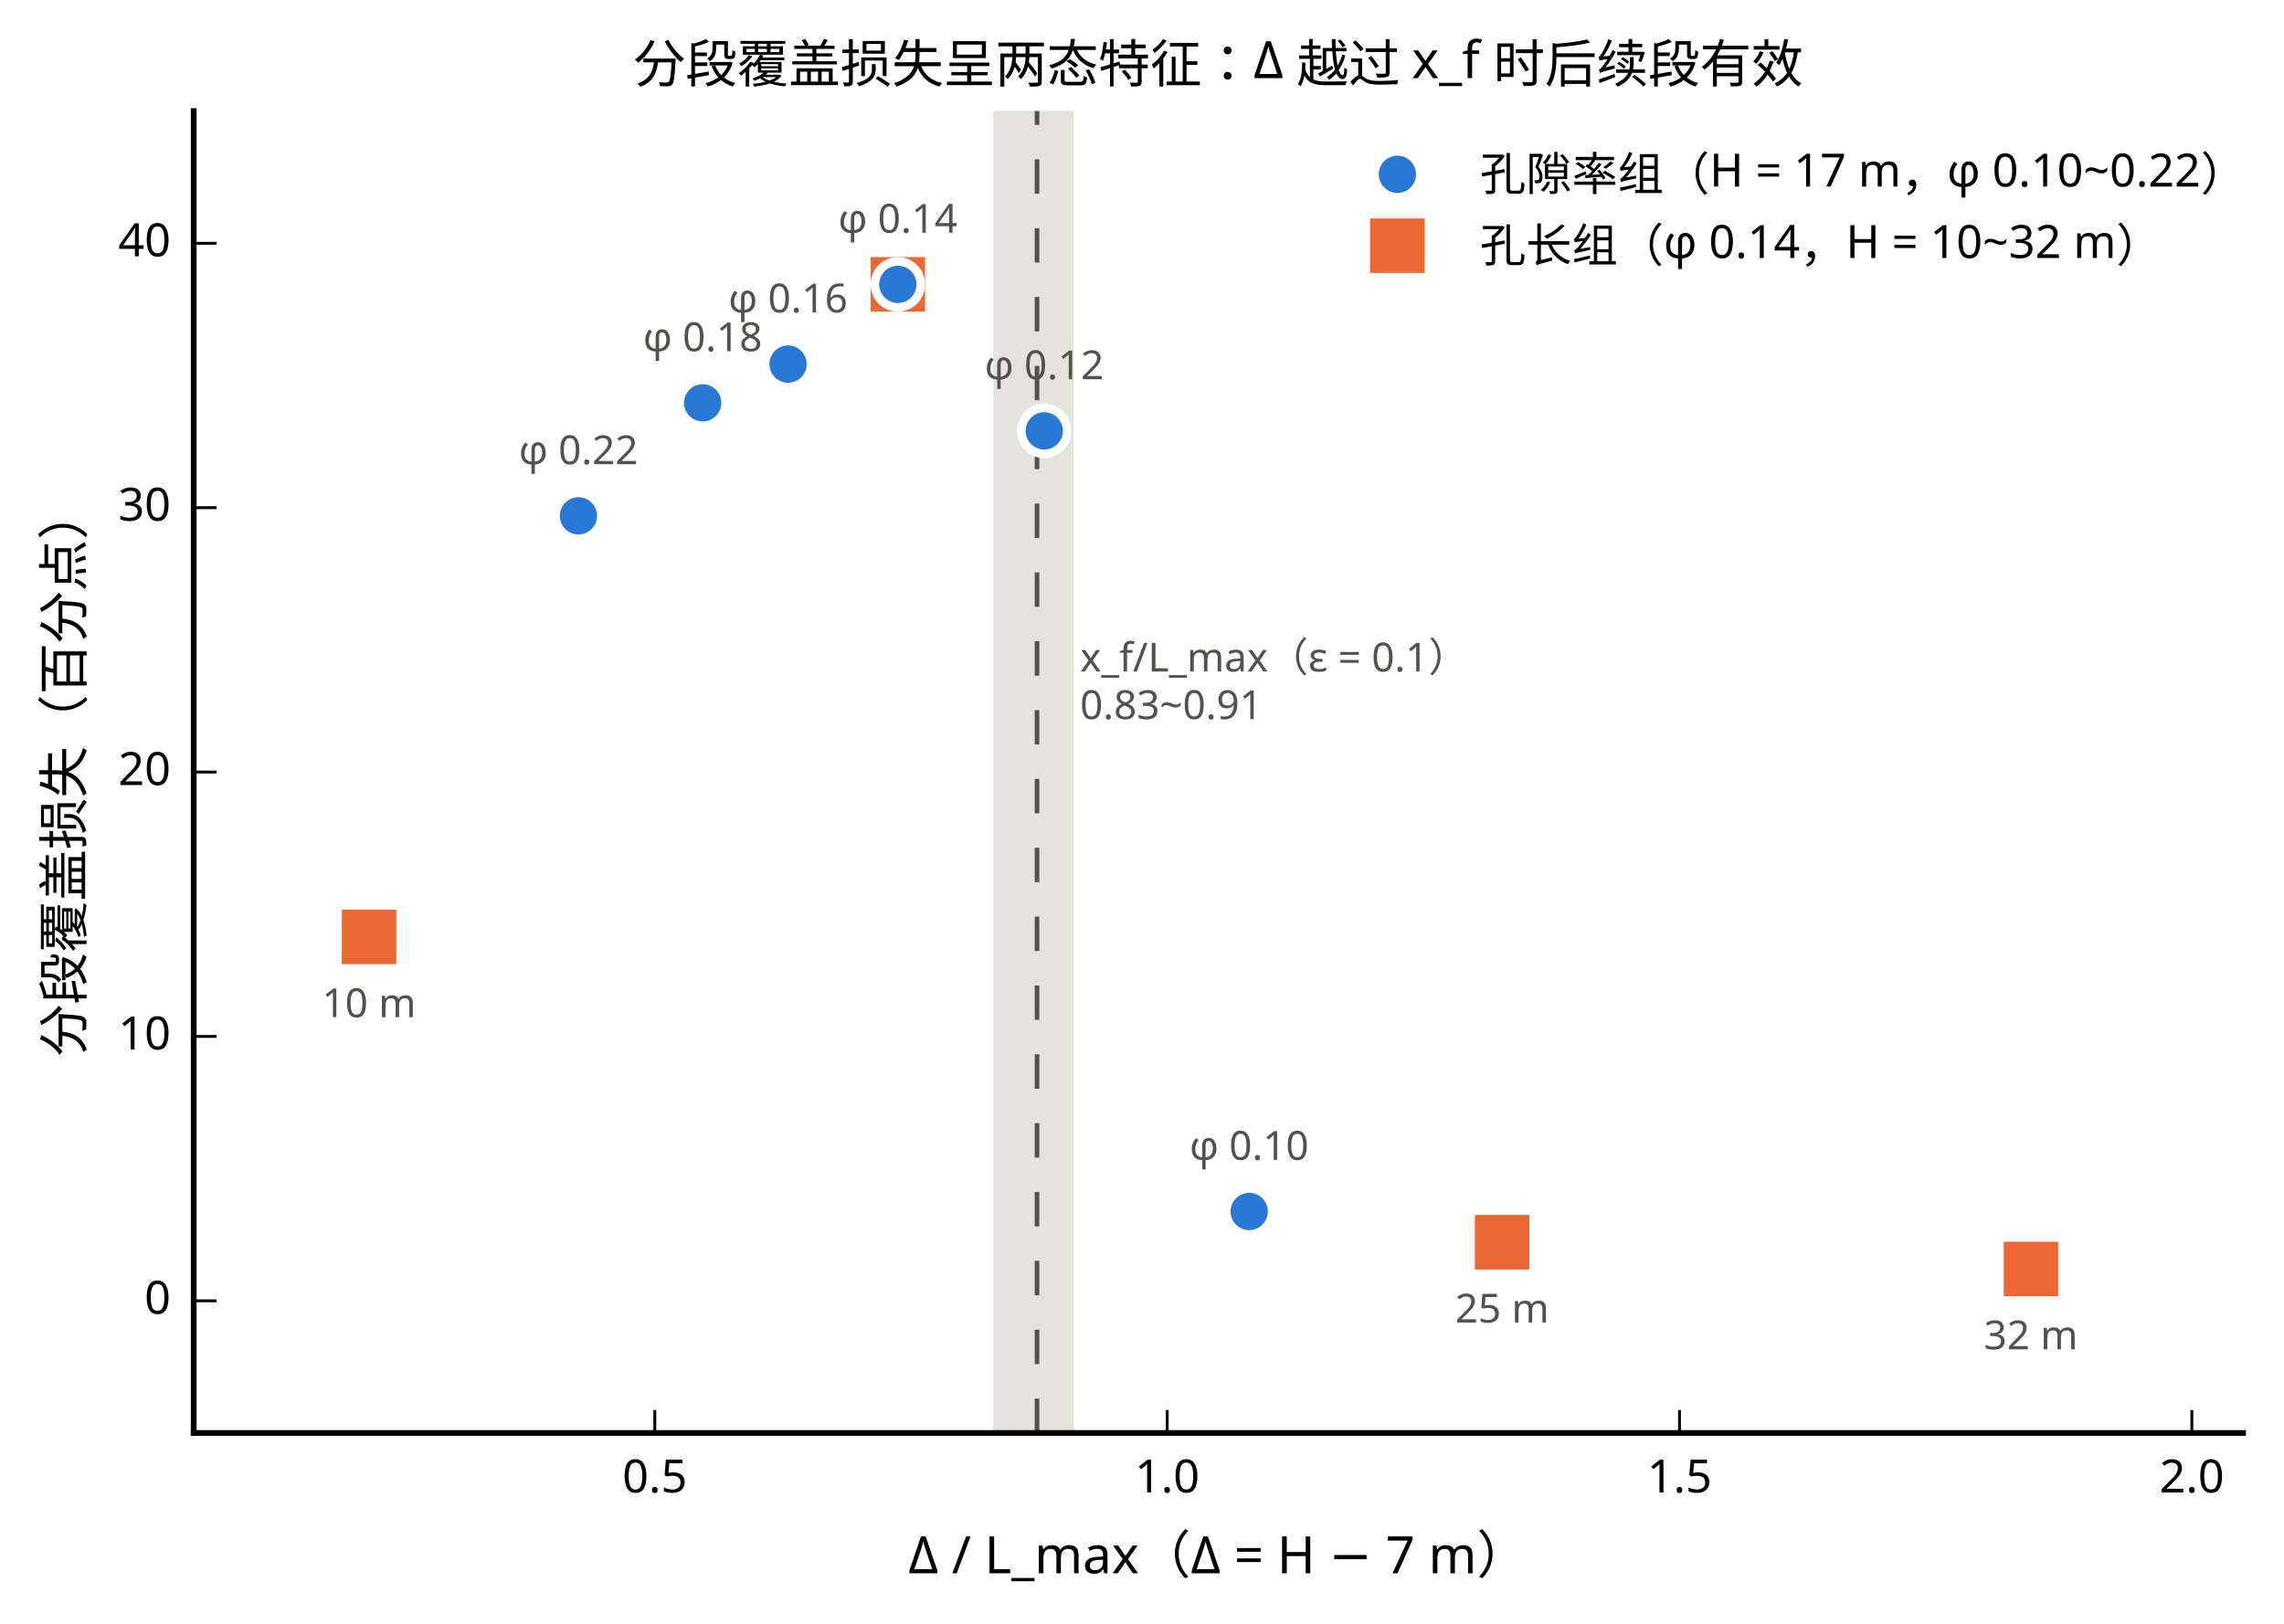
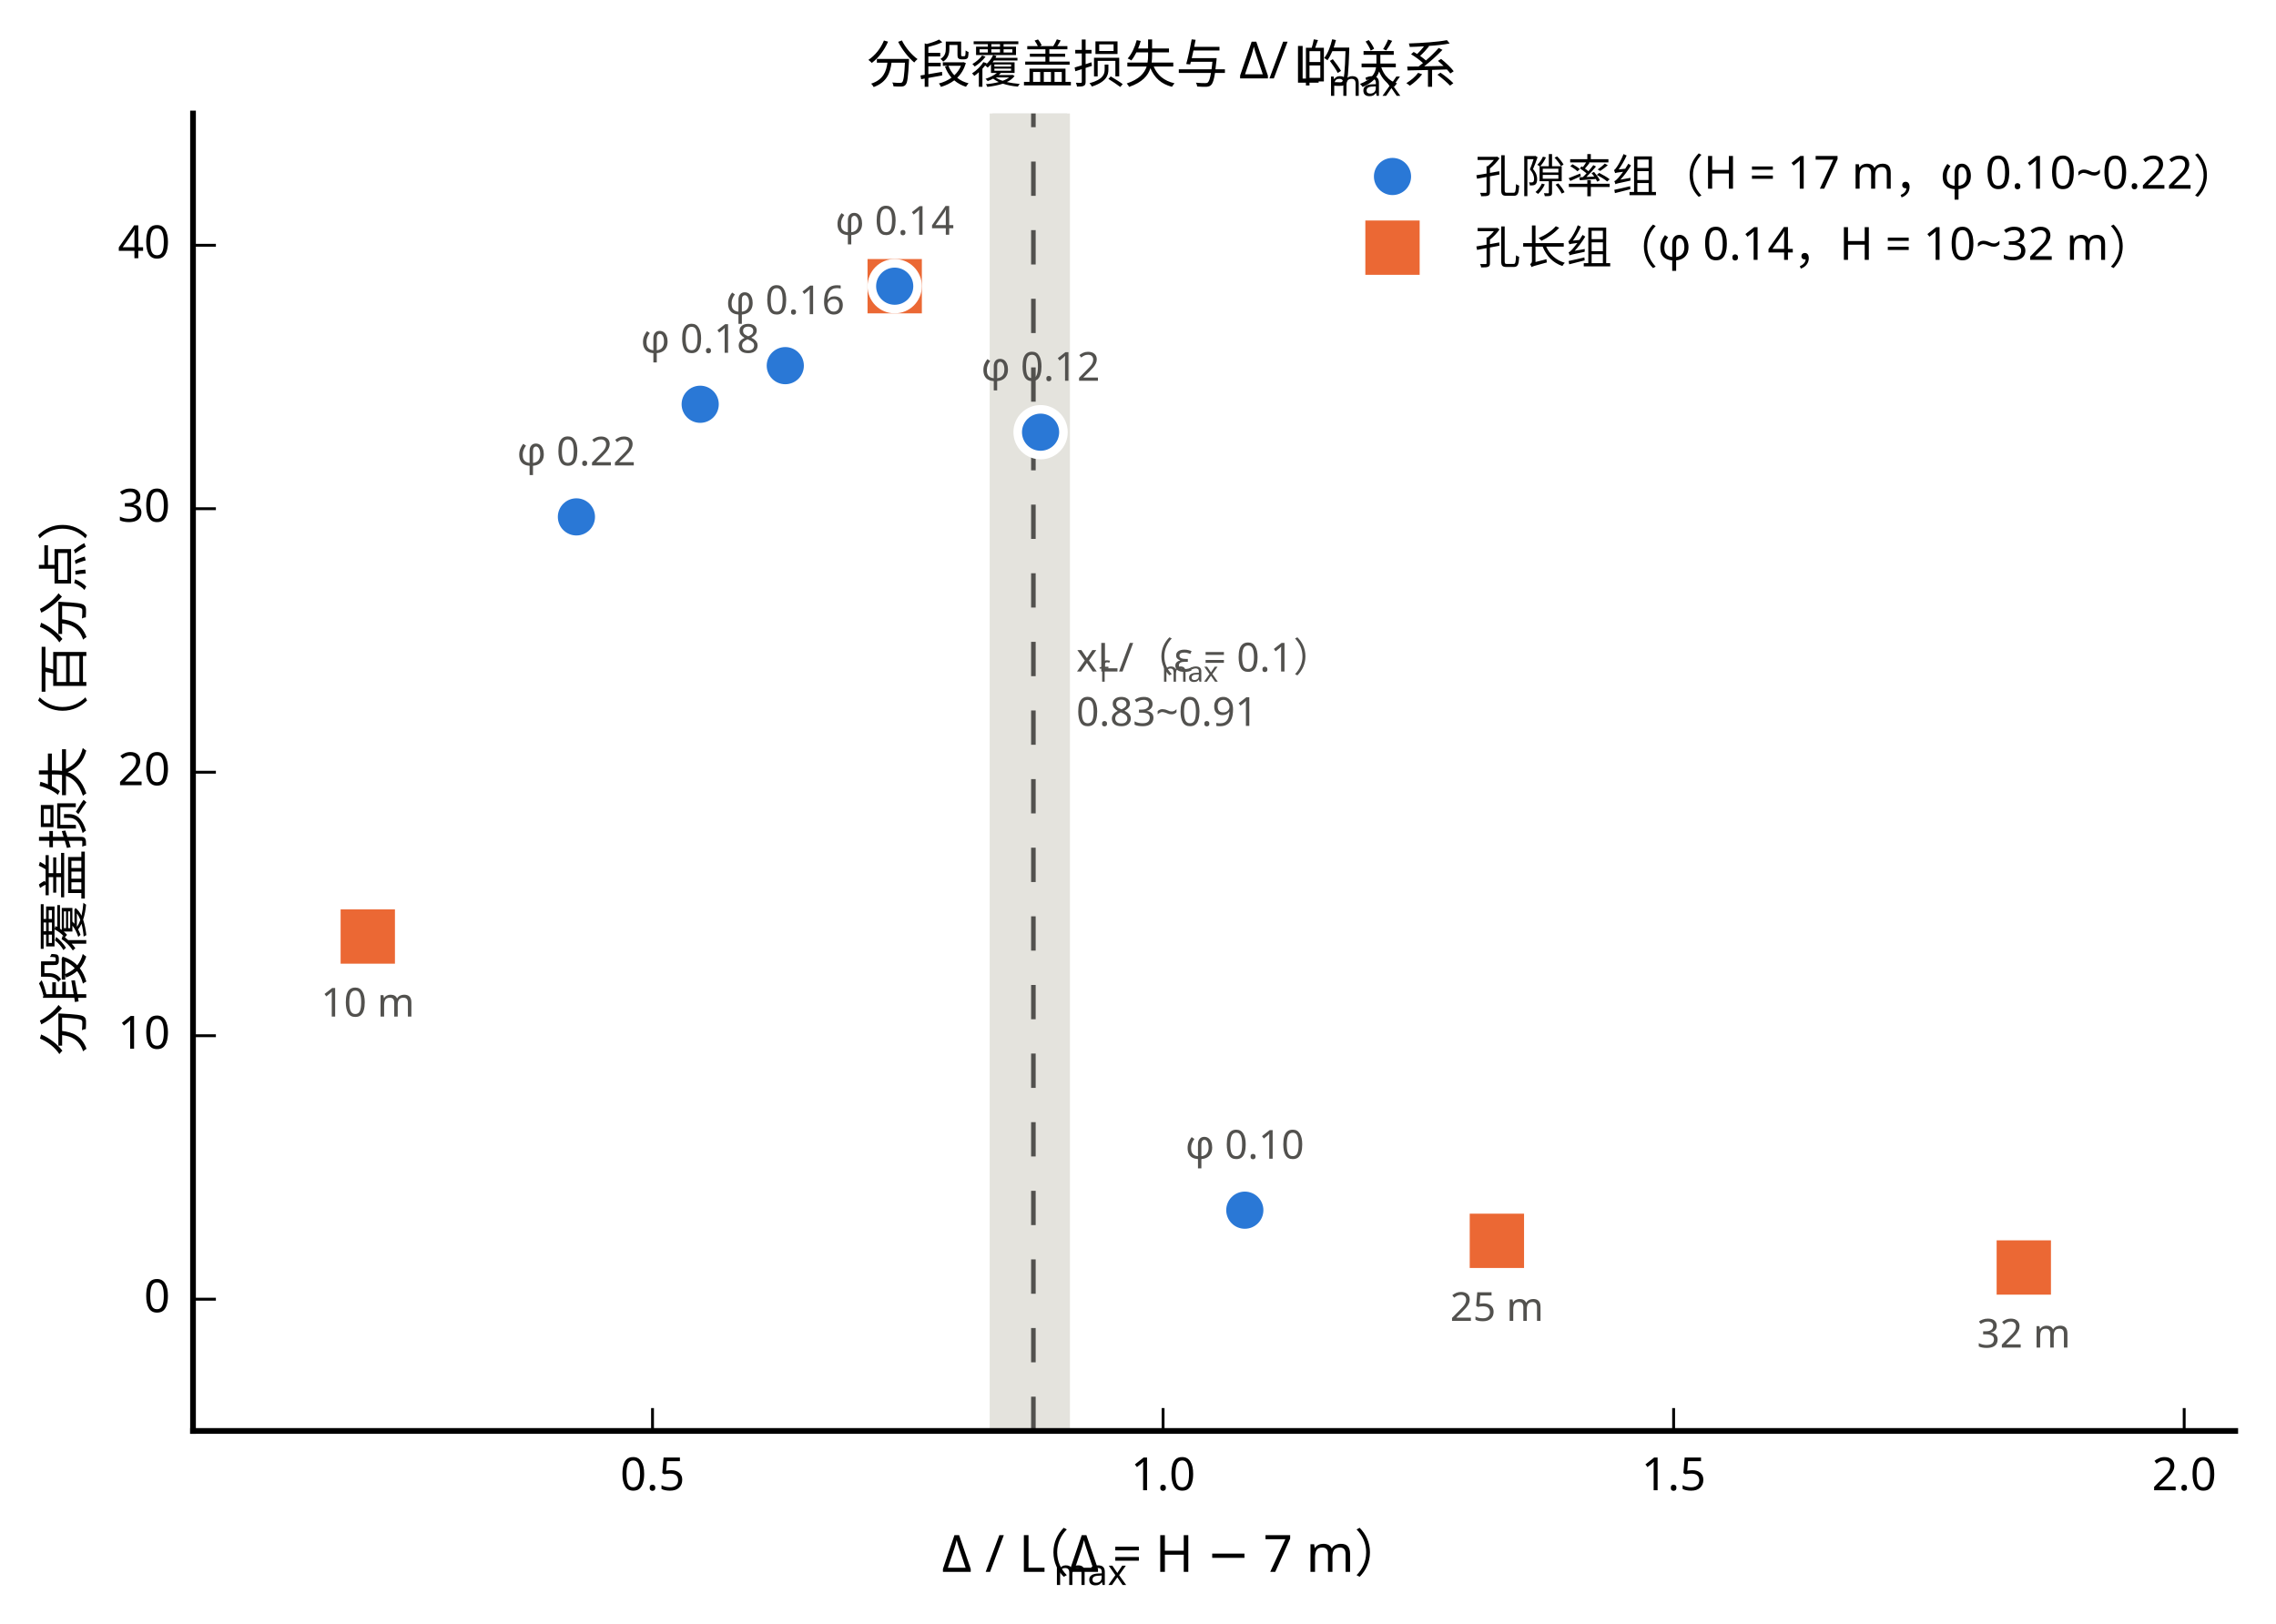
- <svg xmlns="http://www.w3.org/2000/svg" xmlns:xlink="http://www.w3.org/1999/xlink" height="283pt" version="1.1" viewBox="0 0 398 283" width="398pt">
+ <svg xmlns="http://www.w3.org/2000/svg" xmlns:xlink="http://www.w3.org/1999/xlink" height="284pt" version="1.1" viewBox="0 0 398 284" width="398pt">
  <defs>
    <style type="text/css">
*{stroke-linecap:butt;stroke-linejoin:round;}
  </style>
  </defs>
  <g id="figure_1">
    <g id="patch_1">
-       <path d=" M-3.55271e-15 283.478 L398.072 283.478 L398.072 0 L-3.55271e-15 0 z " style="fill:#ffffff;" />
+       <path d=" M-3.55271e-15 284.82 L398.072 284.82 L398.072 0 L-3.55271e-15 0 z " style="fill:#ffffff;" />
    </g>
    <g id="axes_1">
      <g id="patch_2">
-         <path d=" M33.752 249.763 L390.872 249.763 L390.872 19.363 L33.752 19.363 z " style="fill:#ffffff;" />
+         <path d=" M33.752 250.25 L390.872 250.25 L390.872 19.85 L33.752 19.85 z " style="fill:#ffffff;" />
      </g>
      <g id="patch_3">
-         <path clip-path="url(#p0694060bf0)" d=" M173.565 249.763 L173.565 19.363 L186.6 19.363 L186.6 249.763 z " style="fill:#e4e3dd;stroke:#e4e3dd;stroke-linejoin:miter;" />
+         <path clip-path="url(#pa930409012)" d=" M173.565 250.25 L173.565 19.85 L186.6 19.85 L186.6 250.25 z " style="fill:#e4e3dd;stroke:#e4e3dd;stroke-linejoin:miter;" />
      </g>
      <g id="line2d_1">
-         <path clip-path="url(#p0694060bf0)" d=" M180.707 249.763 L180.707 19.363" style="fill:none;stroke:#52514e;stroke-dasharray:6,6;stroke-dashoffset:0.0;stroke-width:0.8;" />
+         <path clip-path="url(#pa930409012)" d=" M180.707 250.25 L180.707 19.85" style="fill:none;stroke:#52514e;stroke-dasharray:6,6;stroke-dashoffset:0.0;stroke-width:0.8;" />
      </g>
      <g id="patch_4">
-         <path d=" M33.752 249.763 L390.872 249.763" style="fill:none;stroke:#000000;stroke-linecap:square;stroke-linejoin:miter;" />
+         <path d=" M33.752 250.25 L390.872 250.25" style="fill:none;stroke:#000000;stroke-linecap:square;stroke-linejoin:miter;" />
      </g>
      <g id="patch_5">
-         <path d=" M33.752 249.763 L33.752 19.363" style="fill:none;stroke:#000000;stroke-linecap:square;stroke-linejoin:miter;" />
+         <path d=" M33.752 250.25 L33.752 19.85" style="fill:none;stroke:#000000;stroke-linecap:square;stroke-linejoin:miter;" />
      </g>
      <g id="matplotlib.axis_1">
        <g id="xtick_1">
          <g id="line2d_2">
            <defs>
              <path d=" M0 0 L0 -4" id="m93b0483c22" style="stroke:#000000;stroke-width:0.5;" />
            </defs>
            <g>
-               <use style="stroke:#000000;stroke-width:0.5;" x="114.105" xlink:href="#m93b0483c22" y="249.763" />
+               <use style="stroke:#000000;stroke-width:0.5;" x="114.105" xlink:href="#m93b0483c22" y="250.25" />
            </g>
          </g>
          <g id="text_1">
-             <text style="font-family:Noto Sans SC;font-size:8.0px;font-style:normal;text-anchor:middle;" transform="rotate(-0, 114.1045, 260.1309)" x="114.105" y="260.131">0.5</text>
+             <text style="font-family:Noto Sans SC;font-size:8.0px;font-style:normal;text-anchor:middle;" transform="rotate(-0, 114.1045, 260.6175)" x="114.105" y="260.618">0.5</text>
          </g>
        </g>
        <g id="xtick_2">
          <g id="line2d_3">
            <g>
-               <use style="stroke:#000000;stroke-width:0.5;" x="203.385" xlink:href="#m93b0483c22" y="249.763" />
+               <use style="stroke:#000000;stroke-width:0.5;" x="203.385" xlink:href="#m93b0483c22" y="250.25" />
            </g>
          </g>
          <g id="text_2">
-             <text style="font-family:Noto Sans SC;font-size:8.0px;font-style:normal;text-anchor:middle;" transform="rotate(-0, 203.3845, 260.1309)" x="203.385" y="260.131">1.0</text>
+             <text style="font-family:Noto Sans SC;font-size:8.0px;font-style:normal;text-anchor:middle;" transform="rotate(-0, 203.3845, 260.6175)" x="203.385" y="260.618">1.0</text>
          </g>
        </g>
        <g id="xtick_3">
          <g id="line2d_4">
            <g>
-               <use style="stroke:#000000;stroke-width:0.5;" x="292.664" xlink:href="#m93b0483c22" y="249.763" />
+               <use style="stroke:#000000;stroke-width:0.5;" x="292.664" xlink:href="#m93b0483c22" y="250.25" />
            </g>
          </g>
          <g id="text_3">
-             <text style="font-family:Noto Sans SC;font-size:8.0px;font-style:normal;text-anchor:middle;" transform="rotate(-0, 292.6645, 260.1309)" x="292.664" y="260.131">1.5</text>
+             <text style="font-family:Noto Sans SC;font-size:8.0px;font-style:normal;text-anchor:middle;" transform="rotate(-0, 292.6645, 260.6175)" x="292.664" y="260.618">1.5</text>
          </g>
        </g>
        <g id="xtick_4">
          <g id="line2d_5">
            <g>
-               <use style="stroke:#000000;stroke-width:0.5;" x="381.945" xlink:href="#m93b0483c22" y="249.763" />
+               <use style="stroke:#000000;stroke-width:0.5;" x="381.945" xlink:href="#m93b0483c22" y="250.25" />
            </g>
          </g>
          <g id="text_4">
-             <text style="font-family:Noto Sans SC;font-size:8.0px;font-style:normal;text-anchor:middle;" transform="rotate(-0, 381.9445, 260.1309)" x="381.945" y="260.131">2.0</text>
+             <text style="font-family:Noto Sans SC;font-size:8.0px;font-style:normal;text-anchor:middle;" transform="rotate(-0, 381.9445, 260.6175)" x="381.945" y="260.618">2.0</text>
          </g>
        </g>
        <g id="text_5">
-           <text style="font-family:Noto Sans SC;font-size:9.0px;font-style:normal;text-anchor:middle;" transform="rotate(-0, 212.3125, 274.2169)" x="212.312" y="274.217">Δ / L_max（Δ = H − 7 m）</text>
+           <g transform="translate(164.7025 275.19)">
+             <text>
+               <tspan style="font-family:cmr10;font-size:6.3px;font-style:regular;" x="19.586 24.834 27.984" y="1.999">max</tspan>
+               <tspan style="font-family:Noto Sans SC;font-size:9.0px;font-style:regular;" x="0.0 5.904 7.92 11.448 31.303 40.303 46.207 48.223 53.218 55.234 61.786 63.802 68.797 70.813 75.808 77.824 86.158" y="-0.297">Δ / （Δ = H − 7 m）</tspan>
+               <tspan style="font-family:cmmi10;font-size:9.0px;font-style:regular;" x="13.464" y="-0.297">L</tspan>
+             </text>
+           </g>
        </g>
      </g>
      <g id="matplotlib.axis_2">
        <g id="ytick_1">
          <g id="line2d_6">
            <defs>
              <path d=" M0 0 L4 0" id="m728421d6d4" style="stroke:#000000;stroke-width:0.5;" />
            </defs>
            <g>
-               <use style="stroke:#000000;stroke-width:0.5;" x="33.752" xlink:href="#m728421d6d4" y="226.723" />
+               <use style="stroke:#000000;stroke-width:0.5;" x="33.752" xlink:href="#m728421d6d4" y="227.21" />
            </g>
          </g>
          <g id="text_6">
-             <text style="font-family:Noto Sans SC;font-size:8.0px;font-style:normal;text-anchor:end;" transform="rotate(-0, 29.7525, 228.9909)" x="29.753" y="228.991">0</text>
+             <text style="font-family:Noto Sans SC;font-size:8.0px;font-style:normal;text-anchor:end;" transform="rotate(-0, 29.7525, 229.4775)" x="29.753" y="229.477">0</text>
          </g>
        </g>
        <g id="ytick_2">
          <g id="line2d_7">
            <g>
-               <use style="stroke:#000000;stroke-width:0.5;" x="33.752" xlink:href="#m728421d6d4" y="180.643" />
+               <use style="stroke:#000000;stroke-width:0.5;" x="33.752" xlink:href="#m728421d6d4" y="181.13" />
            </g>
          </g>
          <g id="text_7">
-             <text style="font-family:Noto Sans SC;font-size:8.0px;font-style:normal;text-anchor:end;" transform="rotate(-0, 29.7525, 182.9109)" x="29.753" y="182.911">10</text>
+             <text style="font-family:Noto Sans SC;font-size:8.0px;font-style:normal;text-anchor:end;" transform="rotate(-0, 29.7525, 183.3975)" x="29.753" y="183.398">10</text>
          </g>
        </g>
        <g id="ytick_3">
          <g id="line2d_8">
            <g>
-               <use style="stroke:#000000;stroke-width:0.5;" x="33.752" xlink:href="#m728421d6d4" y="134.563" />
+               <use style="stroke:#000000;stroke-width:0.5;" x="33.752" xlink:href="#m728421d6d4" y="135.05" />
            </g>
          </g>
          <g id="text_8">
-             <text style="font-family:Noto Sans SC;font-size:8.0px;font-style:normal;text-anchor:end;" transform="rotate(-0, 29.7525, 136.8309)" x="29.753" y="136.831">20</text>
+             <text style="font-family:Noto Sans SC;font-size:8.0px;font-style:normal;text-anchor:end;" transform="rotate(-0, 29.7525, 137.3175)" x="29.753" y="137.317">20</text>
          </g>
        </g>
        <g id="ytick_4">
          <g id="line2d_9">
            <g>
-               <use style="stroke:#000000;stroke-width:0.5;" x="33.752" xlink:href="#m728421d6d4" y="88.483" />
+               <use style="stroke:#000000;stroke-width:0.5;" x="33.752" xlink:href="#m728421d6d4" y="88.97" />
            </g>
          </g>
          <g id="text_9">
-             <text style="font-family:Noto Sans SC;font-size:8.0px;font-style:normal;text-anchor:end;" transform="rotate(-0, 29.7525, 90.75094)" x="29.753" y="90.751">30</text>
+             <text style="font-family:Noto Sans SC;font-size:8.0px;font-style:normal;text-anchor:end;" transform="rotate(-0, 29.7525, 91.2375)" x="29.753" y="91.237">30</text>
          </g>
        </g>
        <g id="ytick_5">
          <g id="line2d_10">
            <g>
-               <use style="stroke:#000000;stroke-width:0.5;" x="33.752" xlink:href="#m728421d6d4" y="42.403" />
+               <use style="stroke:#000000;stroke-width:0.5;" x="33.752" xlink:href="#m728421d6d4" y="42.89" />
            </g>
          </g>
          <g id="text_10">
-             <text style="font-family:Noto Sans SC;font-size:8.0px;font-style:normal;text-anchor:end;" transform="rotate(-0, 29.7525, 44.67094)" x="29.753" y="44.671">40</text>
+             <text style="font-family:Noto Sans SC;font-size:8.0px;font-style:normal;text-anchor:end;" transform="rotate(-0, 29.7525, 45.1575)" x="29.753" y="45.157">40</text>
          </g>
        </g>
        <g id="text_11">
-           <text style="font-family:Noto Sans SC;font-size:9.0px;font-style:normal;text-anchor:middle;" transform="rotate(-90, 14.36344, 134.5634)" x="14.363" y="134.563">分段覆盖损失（百分点）</text>
+           <text style="font-family:Noto Sans SC;font-size:9.0px;font-style:normal;text-anchor:middle;" transform="rotate(-90, 14.36344, 135.05)" x="14.363" y="135.05">分段覆盖损失（百分点）</text>
        </g>
      </g>
      <g id="line2d_11">
        <defs>
          <path d=" M-5.5 5.5 L5.5 5.5 L5.5 -5.5 L-5.5 -5.5 z " id="m81ca419a91" style="stroke:#ffffff;stroke-linejoin:miter;stroke-width:1.5;" />
        </defs>
-         <g clip-path="url(#p0694060bf0)">
-           <use style="fill:#eb6834;stroke:#ffffff;stroke-linejoin:miter;stroke-width:1.5;" x="64.313" xlink:href="#m81ca419a91" y="163.299" />
-           <use style="fill:#eb6834;stroke:#ffffff;stroke-linejoin:miter;stroke-width:1.5;" x="156.454" xlink:href="#m81ca419a91" y="49.565" />
-           <use style="fill:#eb6834;stroke:#ffffff;stroke-linejoin:miter;stroke-width:1.5;" x="261.758" xlink:href="#m81ca419a91" y="216.516" />
-           <use style="fill:#eb6834;stroke:#ffffff;stroke-linejoin:miter;stroke-width:1.5;" x="353.898" xlink:href="#m81ca419a91" y="221.179" />
+         <g clip-path="url(#pa930409012)">
+           <use style="fill:#eb6834;stroke:#ffffff;stroke-linejoin:miter;stroke-width:1.5;" x="64.313" xlink:href="#m81ca419a91" y="163.785" />
+           <use style="fill:#eb6834;stroke:#ffffff;stroke-linejoin:miter;stroke-width:1.5;" x="156.454" xlink:href="#m81ca419a91" y="50.052" />
+           <use style="fill:#eb6834;stroke:#ffffff;stroke-linejoin:miter;stroke-width:1.5;" x="261.758" xlink:href="#m81ca419a91" y="217.002" />
+           <use style="fill:#eb6834;stroke:#ffffff;stroke-linejoin:miter;stroke-width:1.5;" x="353.898" xlink:href="#m81ca419a91" y="221.666" />
        </g>
      </g>
      <g id="text_12">
-         <text style="fill:#52514e;font-family:Noto Sans SC;font-size:7.0px;font-style:normal;" transform="translate(188.2069 117.0441)">x_f/L_max（ε = 0.1）</text>
-         <text style="fill:#52514e;font-family:Noto Sans SC;font-size:7.0px;font-style:normal;" transform="translate(188.2069 125.3334)">0.83~0.91</text>
+         <g style="fill:#52514e;" transform="translate(188.2069 117.455)">
+           <text>
+             <tspan style="font-family:cmr10;font-size:4.9px;font-style:regular;" x="14.922 19.004 21.454" y="1.77">max</tspan>
+             <tspan style="font-family:cmmi10;font-size:7.0px;font-style:regular;" x="0.0 10.161" y="-0.016">xL</tspan>
+             <tspan style="font-family:Noto Sans SC;font-size:7.0px;font-style:regular;" x="7.417 24.036 31.036 34.543 36.111 39.996 41.564 45.449 47.395 51.279" y="-0.016">/（ε = 0.1）</tspan>
+             <tspan style="font-family:cmmi10;font-size:4.9px;font-style:regular;" x="3.996" y="1.77">f</tspan>
+           </text>
+         </g>
+         <text style="fill:#52514e;font-family:Noto Sans SC;font-size:7.0px;font-style:normal;" transform="translate(188.2069 126.9409)">0.83~0.91</text>
      </g>
      <g id="text_13">
-         <text style="fill:#52514e;font-family:Noto Sans SC;font-size:7.0px;font-style:normal;text-anchor:middle;" transform="rotate(-0, 100.7967, 80.90951)" x="100.797" y="80.91">φ 0.22</text>
+         <text style="fill:#52514e;font-family:Noto Sans SC;font-size:7.0px;font-style:normal;text-anchor:middle;" transform="rotate(-0, 100.7967, 81.39607)" x="100.797" y="81.396">φ 0.22</text>
      </g>
      <g id="text_14">
-         <text style="fill:#52514e;font-family:Noto Sans SC;font-size:7.0px;font-style:normal;text-anchor:middle;" transform="rotate(-0, 122.4412, 61.21356)" x="122.441" y="61.214">φ 0.18</text>
+         <text style="fill:#52514e;font-family:Noto Sans SC;font-size:7.0px;font-style:normal;text-anchor:middle;" transform="rotate(-0, 122.4412, 61.70012)" x="122.441" y="61.7">φ 0.18</text>
      </g>
      <g id="text_15">
-         <text style="fill:#52514e;font-family:Noto Sans SC;font-size:7.0px;font-style:normal;text-anchor:middle;" transform="rotate(-0, 137.3218, 54.45986)" x="137.322" y="54.46">φ 0.16</text>
+         <text style="fill:#52514e;font-family:Noto Sans SC;font-size:7.0px;font-style:normal;text-anchor:middle;" transform="rotate(-0, 137.3218, 54.94642)" x="137.322" y="54.946">φ 0.16</text>
      </g>
      <g id="text_16">
-         <text style="fill:#52514e;font-family:Noto Sans SC;font-size:7.0px;font-style:normal;text-anchor:middle;" transform="rotate(-0, 156.454, 40.56515)" x="156.454" y="40.565">φ 0.14</text>
+         <text style="fill:#52514e;font-family:Noto Sans SC;font-size:7.0px;font-style:normal;text-anchor:middle;" transform="rotate(-0, 156.454, 41.05172)" x="156.454" y="41.052">φ 0.14</text>
      </g>
      <g id="text_17">
-         <text style="fill:#52514e;font-family:Noto Sans SC;font-size:7.0px;font-style:normal;text-anchor:middle;" transform="rotate(-0, 181.9636, 66.09773)" x="181.964" y="66.098">φ 0.12</text>
+         <text style="fill:#52514e;font-family:Noto Sans SC;font-size:7.0px;font-style:normal;text-anchor:middle;" transform="rotate(-0, 181.9636, 66.58429)" x="181.964" y="66.584">φ 0.12</text>
      </g>
      <g id="text_18">
-         <text style="fill:#52514e;font-family:Noto Sans SC;font-size:7.0px;font-style:normal;text-anchor:middle;" transform="rotate(-0, 217.677, 202.1559)" x="217.677" y="202.156">φ 0.10</text>
+         <text style="fill:#52514e;font-family:Noto Sans SC;font-size:7.0px;font-style:normal;text-anchor:middle;" transform="rotate(-0, 217.677, 202.6424)" x="217.677" y="202.642">φ 0.10</text>
      </g>
      <g id="text_19">
-         <text style="fill:#52514e;font-family:Noto Sans SC;font-size:7.0px;font-style:normal;text-anchor:middle;" transform="rotate(-0, 64.31335, 177.2987)" x="64.313" y="177.299">10 m</text>
+         <text style="fill:#52514e;font-family:Noto Sans SC;font-size:7.0px;font-style:normal;text-anchor:middle;" transform="rotate(-0, 64.31335, 177.7853)" x="64.313" y="177.785">10 m</text>
      </g>
      <g id="text_20">
-         <text style="fill:#52514e;font-family:Noto Sans SC;font-size:7.0px;font-style:normal;text-anchor:middle;" transform="rotate(-0, 261.7576, 230.5158)" x="261.758" y="230.516">25 m</text>
+         <text style="fill:#52514e;font-family:Noto Sans SC;font-size:7.0px;font-style:normal;text-anchor:middle;" transform="rotate(-0, 261.7576, 231.0024)" x="261.758" y="231.002">25 m</text>
      </g>
      <g id="text_21">
-         <text style="fill:#52514e;font-family:Noto Sans SC;font-size:7.0px;font-style:normal;text-anchor:middle;" transform="rotate(-0, 353.8982, 235.1791)" x="353.898" y="235.179">32 m</text>
+         <text style="fill:#52514e;font-family:Noto Sans SC;font-size:7.0px;font-style:normal;text-anchor:middle;" transform="rotate(-0, 353.8982, 235.6656)" x="353.898" y="235.666">32 m</text>
      </g>
      <g id="text_22">
-         <text style="font-family:Noto Sans SC;font-size:9.0px;font-style:normal;text-anchor:middle;" transform="rotate(-0, 212.3125, 14.36344)" x="212.312" y="14.363">分段覆盖损失呈两态特征：Δ 越过 x_f 时后续段有效</text>
+         <g transform="translate(151.6525 14.85)">
+           <text>
+             <tspan style="font-family:cmr10;font-size:6.3px;font-style:regular;" x="80.57 85.818 88.968" y="1.905">max</tspan>
+             <tspan style="font-family:Noto Sans SC;font-size:9.0px;font-style:regular;" x="0.0 9.0 18.0 27.0 36.0 45.0 54.0 63.0 65.016 70.92 92.287 94.303 103.303 112.303" y="-0.391">分段覆盖损失与 Δ/ 的关系</tspan>
+             <tspan style="font-family:cmmi10;font-size:9.0px;font-style:regular;" x="74.448" y="-0.391">L</tspan>
+           </text>
+         </g>
      </g>
      <g id="line2d_12">
        <defs>
          <path d=" M0 4 C1.061 4 2.078 3.579 2.828 2.828 C3.579 2.078 4 1.061 4 0 C4 -1.061 3.579 -2.078 2.828 -2.828 C2.078 -3.579 1.061 -4 0 -4 C-1.061 -4 -2.078 -3.579 -2.828 -2.828 C-3.579 -2.078 -4 -1.061 -4 0 C-4 1.061 -3.579 2.078 -2.828 2.828 C-2.078 3.579 -1.061 4 0 4 z " id="m615c616795" style="stroke:#ffffff;stroke-width:1.5;" />
        </defs>
-         <g clip-path="url(#p0694060bf0)">
-           <use style="fill:#2a78d6;stroke:#ffffff;stroke-width:1.5;" x="100.797" xlink:href="#m615c616795" y="89.91" />
-           <use style="fill:#2a78d6;stroke:#ffffff;stroke-width:1.5;" x="122.441" xlink:href="#m615c616795" y="70.214" />
-           <use style="fill:#2a78d6;stroke:#ffffff;stroke-width:1.5;" x="137.322" xlink:href="#m615c616795" y="63.46" />
-           <use style="fill:#2a78d6;stroke:#ffffff;stroke-width:1.5;" x="156.454" xlink:href="#m615c616795" y="49.565" />
-           <use style="fill:#2a78d6;stroke:#ffffff;stroke-width:1.5;" x="181.964" xlink:href="#m615c616795" y="75.098" />
-           <use style="fill:#2a78d6;stroke:#ffffff;stroke-width:1.5;" x="217.677" xlink:href="#m615c616795" y="211.156" />
+         <g clip-path="url(#pa930409012)">
+           <use style="fill:#2a78d6;stroke:#ffffff;stroke-width:1.5;" x="100.797" xlink:href="#m615c616795" y="90.396" />
+           <use style="fill:#2a78d6;stroke:#ffffff;stroke-width:1.5;" x="122.441" xlink:href="#m615c616795" y="70.7" />
+           <use style="fill:#2a78d6;stroke:#ffffff;stroke-width:1.5;" x="137.322" xlink:href="#m615c616795" y="63.946" />
+           <use style="fill:#2a78d6;stroke:#ffffff;stroke-width:1.5;" x="156.454" xlink:href="#m615c616795" y="50.052" />
+           <use style="fill:#2a78d6;stroke:#ffffff;stroke-width:1.5;" x="181.964" xlink:href="#m615c616795" y="75.584" />
+           <use style="fill:#2a78d6;stroke:#ffffff;stroke-width:1.5;" x="217.677" xlink:href="#m615c616795" y="211.642" />
        </g>
      </g>
      <g id="legend_1">
        <g id="line2d_13" />
        <g id="line2d_14">
          <g>
-             <use style="fill:#2a78d6;stroke:#ffffff;stroke-width:1.5;" x="243.504" xlink:href="#m615c616795" y="30.378" />
+             <use style="fill:#2a78d6;stroke:#ffffff;stroke-width:1.5;" x="243.504" xlink:href="#m615c616795" y="30.865" />
          </g>
        </g>
        <g id="text_23">
-           <text style="font-family:Noto Sans SC;font-size:8.0px;font-style:normal;text-anchor:start;" transform="rotate(-0, 257.9038, 33.17844)" x="257.904" y="33.178">孔隙率组（H = 17 m，φ 0.10~0.22）</text>
+           <text style="font-family:Noto Sans SC;font-size:8.0px;font-style:normal;text-anchor:start;" transform="rotate(-0, 257.9038, 33.665)" x="257.904" y="33.665">孔隙率组（H = 17 m，φ 0.10~0.22）</text>
        </g>
        <g id="line2d_15" />
        <g id="line2d_16">
          <g>
-             <use style="fill:#eb6834;stroke:#ffffff;stroke-linejoin:miter;stroke-width:1.5;" x="243.504" xlink:href="#m81ca419a91" y="42.826" />
+             <use style="fill:#eb6834;stroke:#ffffff;stroke-linejoin:miter;stroke-width:1.5;" x="243.504" xlink:href="#m81ca419a91" y="43.312" />
          </g>
        </g>
        <g id="text_24">
-           <text style="font-family:Noto Sans SC;font-size:8.0px;font-style:normal;text-anchor:start;" transform="rotate(-0, 257.9038, 45.62594)" x="257.904" y="45.626">孔长组（φ 0.14，H = 10~32 m）</text>
+           <text style="font-family:Noto Sans SC;font-size:8.0px;font-style:normal;text-anchor:start;" transform="rotate(-0, 257.9038, 46.1125)" x="257.904" y="46.112">孔长组（φ 0.14，H = 10~32 m）</text>
        </g>
      </g>
    </g>
  </g>
  <defs>
-     <clipPath id="p0694060bf0">
-       <rect height="230.4" width="357.12" x="33.752" y="19.363" />
+     <clipPath id="pa930409012">
+       <rect height="230.4" width="357.12" x="33.752" y="19.85" />
    </clipPath>
  </defs>
</svg>
